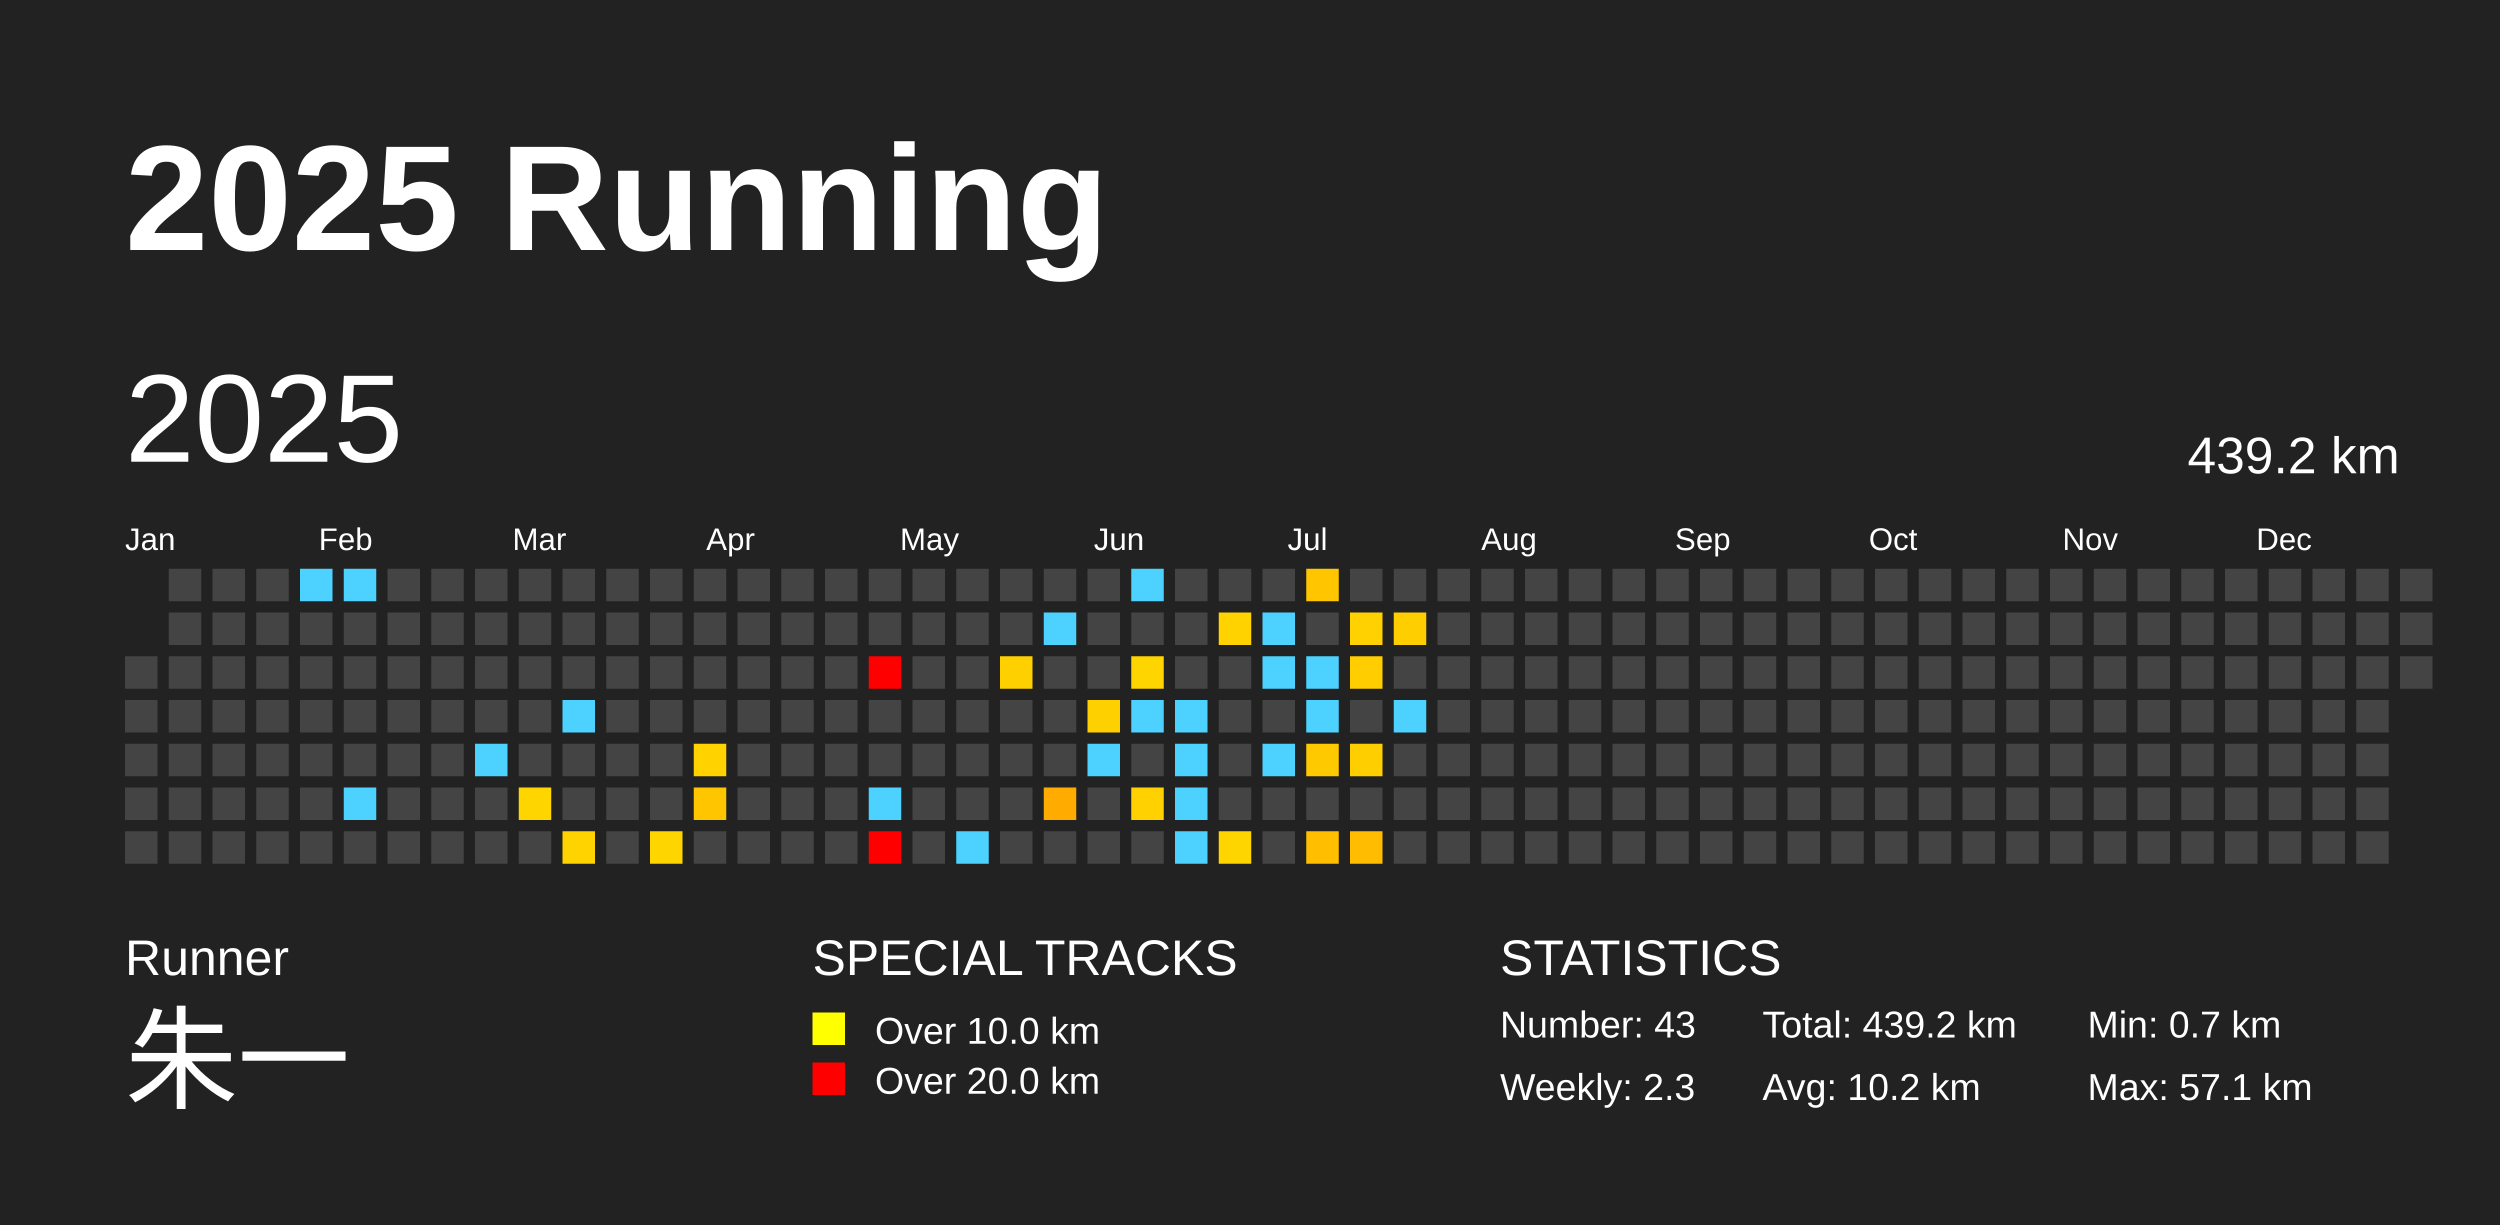
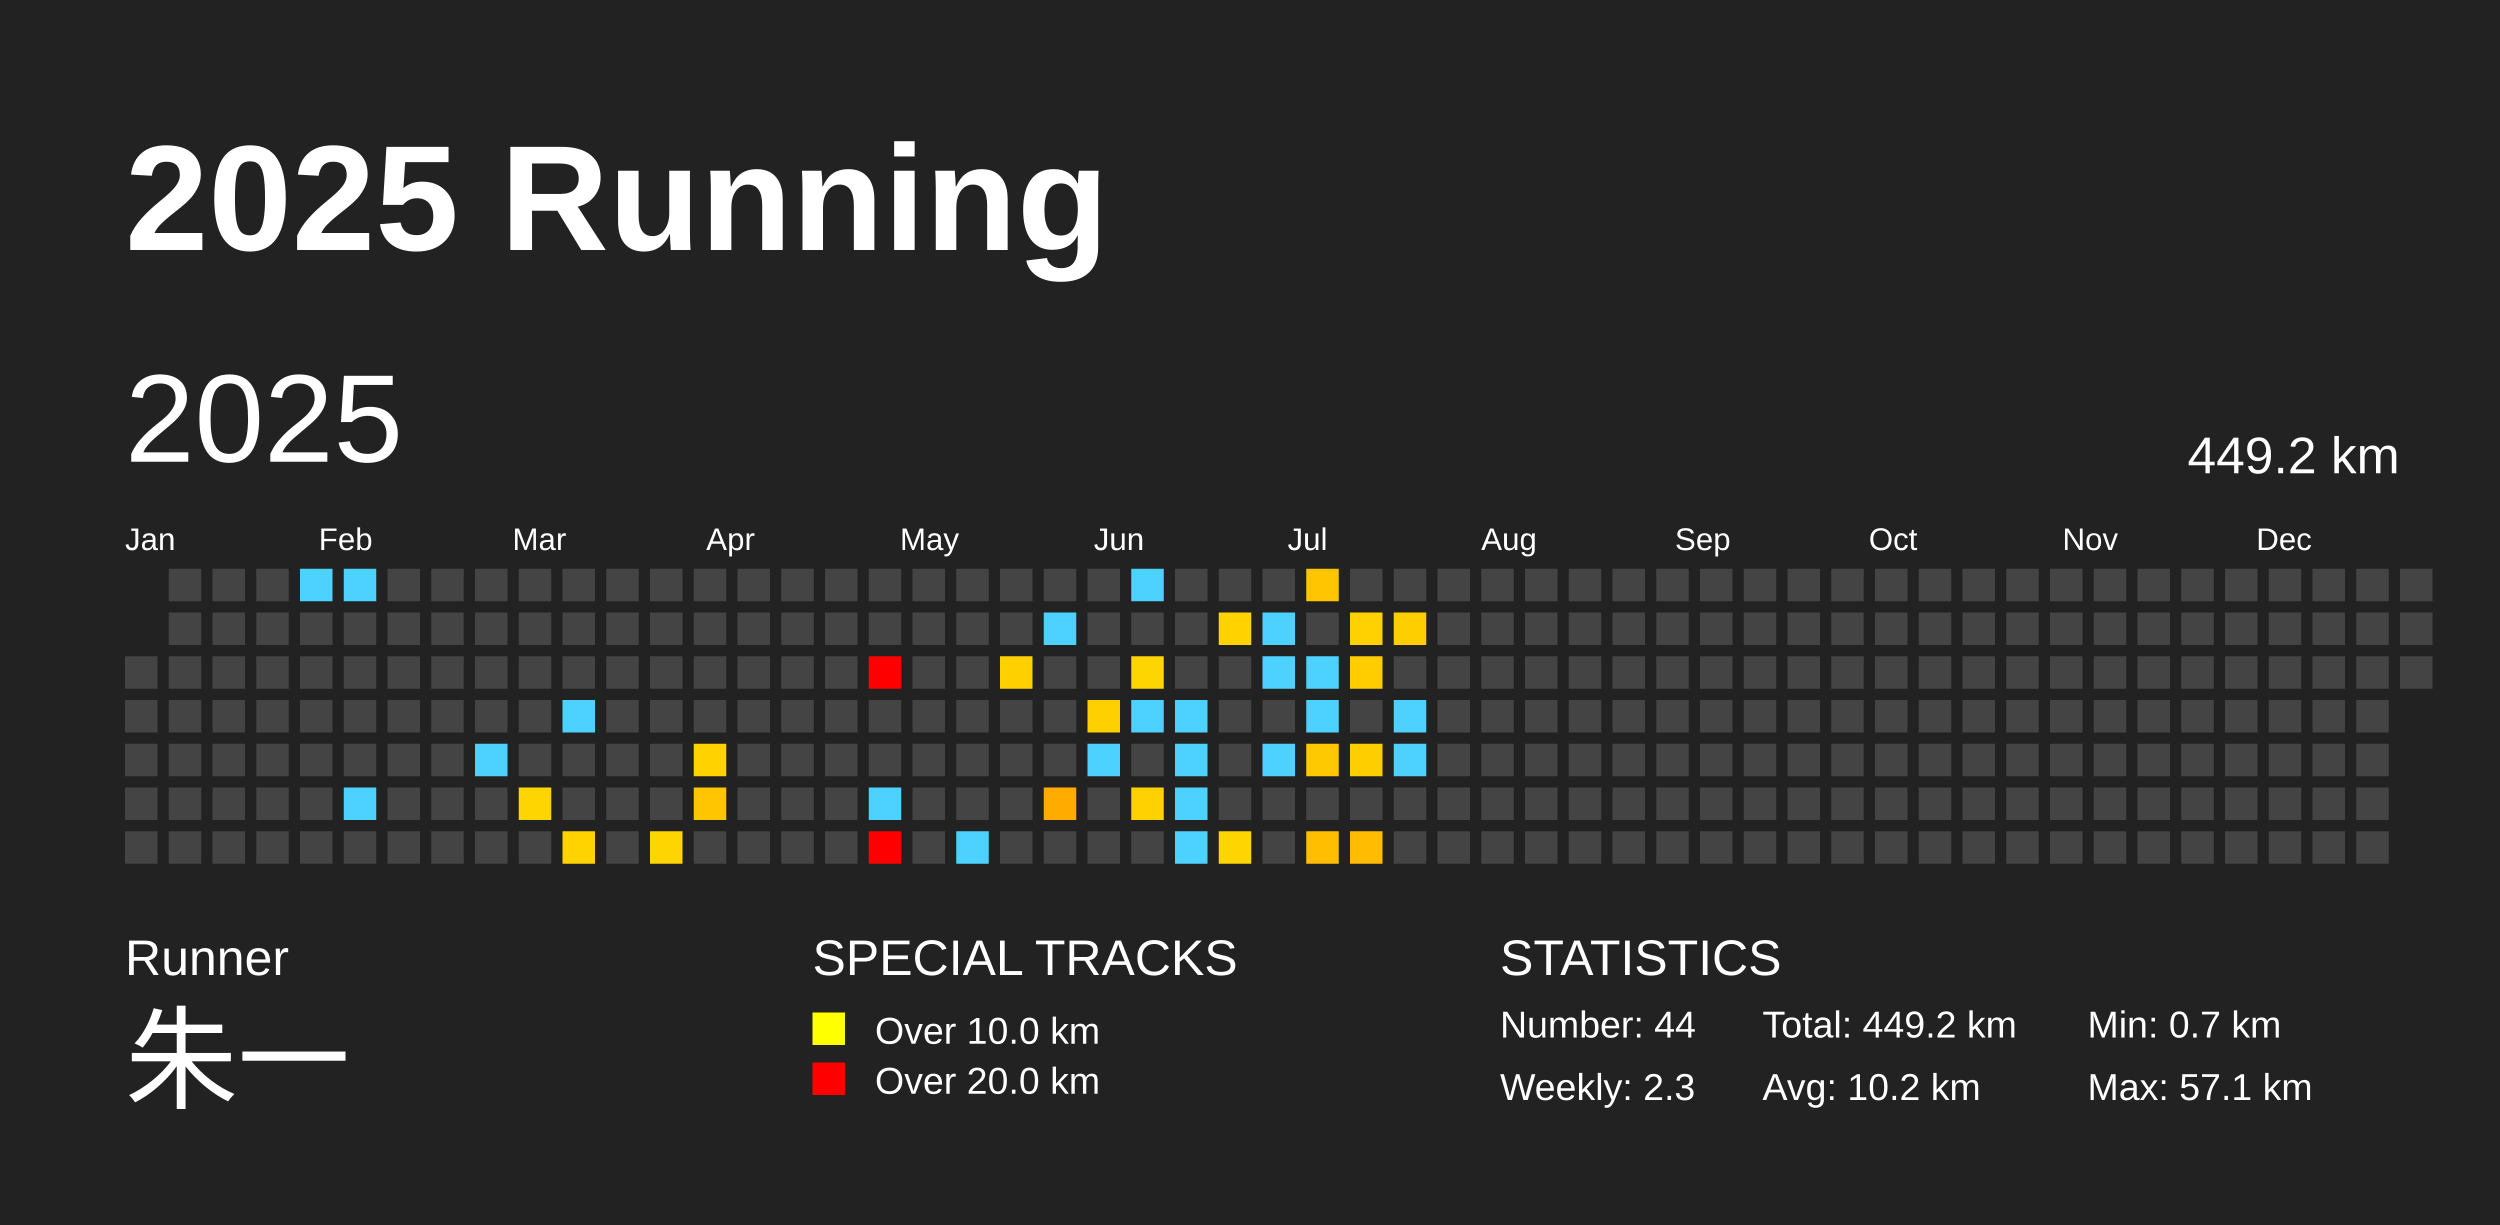
<svg xmlns="http://www.w3.org/2000/svg" baseProfile="full" height="98mm" version="1.1" viewBox="0,0,200,98" width="200mm">
  <defs />
  <rect fill="#222222" height="98" width="200" x="0" y="0" />
  <text fill="#FFFFFF" style="font-size:12px; font-family:Arial; font-weight:bold;" x="10" y="20">2025 Running</text>
  <text fill="#FFFFFF" style="font-size:4px; font-family:Arial" x="10" y="78">Runner</text>
  <text fill="#FFFFFF" style="font-size:9px; font-family:Arial" x="10" y="88">朱一</text>
  <text fill="#FFFFFF" style="font-size:4px; font-family:Arial" x="65" y="78">SPECIAL TRACKS</text>
  <rect fill="yellow" height="2.6" width="2.6" x="65" y="81" />
  <text fill="#FFFFFF" style="font-size:3px; font-family:Arial" x="70" y="83.5">Over 10.0 km</text>
  <rect fill="red" height="2.6" width="2.6" x="65" y="85" />
  <text fill="#FFFFFF" style="font-size:3px; font-family:Arial" x="70" y="87.5">Over 20.0 km</text>
  <text fill="#FFFFFF" style="font-size:4px; font-family:Arial" x="120" y="78">STATISTICS</text>
-   <text fill="#FFFFFF" style="font-size:3px; font-family:Arial" x="120" y="83">Number: 43</text>
+   <text fill="#FFFFFF" style="font-size:3px; font-family:Arial" x="120" y="83">Number: 44</text>
  <text fill="#FFFFFF" style="font-size:3px; font-family:Arial" x="120" y="88">Weekly: 2.3</text>
-   <text fill="#FFFFFF" style="font-size:3px; font-family:Arial" x="141" y="83">Total: 439.2 km</text>
+   <text fill="#FFFFFF" style="font-size:3px; font-family:Arial" x="141" y="83">Total: 449.2 km</text>
  <text fill="#FFFFFF" style="font-size:3px; font-family:Arial" x="141" y="88">Avg: 10.2 km</text>
  <text fill="#FFFFFF" style="font-size:3px; font-family:Arial" x="167" y="83">Min: 0.7 km</text>
  <text fill="#FFFFFF" style="font-size:3px; font-family:Arial" x="167" y="88">Max: 57.1 km</text>
  <text dominant-baseline="hanging" fill="#FFFFFF" style="font-size:10.0px; font-family:Arial;" x="10" y="30">2025</text>
-   <text dominant-baseline="hanging" fill="#FFFFFF" style="font-size:4.125px; font-family:Arial;" x="175" y="35">439.2 km</text>
+   <text dominant-baseline="hanging" fill="#FFFFFF" style="font-size:4.125px; font-family:Arial;" x="175" y="35">449.2 km</text>
  <text fill="#FFFFFF" style="font-size:2.5px; font-family:Arial" x="10.0" y="44">Jan</text>
  <text fill="#FFFFFF" style="font-size:2.5px; font-family:Arial" x="25.5" y="44">Feb</text>
  <text fill="#FFFFFF" style="font-size:2.5px; font-family:Arial" x="41.0" y="44">Mar</text>
  <text fill="#FFFFFF" style="font-size:2.5px; font-family:Arial" x="56.5" y="44">Apr</text>
  <text fill="#FFFFFF" style="font-size:2.5px; font-family:Arial" x="72.0" y="44">May</text>
  <text fill="#FFFFFF" style="font-size:2.5px; font-family:Arial" x="87.5" y="44">Jun</text>
  <text fill="#FFFFFF" style="font-size:2.5px; font-family:Arial" x="103.0" y="44">Jul</text>
  <text fill="#FFFFFF" style="font-size:2.5px; font-family:Arial" x="118.5" y="44">Aug</text>
  <text fill="#FFFFFF" style="font-size:2.5px; font-family:Arial" x="134.0" y="44">Sep</text>
  <text fill="#FFFFFF" style="font-size:2.5px; font-family:Arial" x="149.5" y="44">Oct</text>
  <text fill="#FFFFFF" style="font-size:2.5px; font-family:Arial" x="165.0" y="44">Nov</text>
  <text fill="#FFFFFF" style="font-size:2.5px; font-family:Arial" x="180.5" y="44">Dec</text>
  <rect fill="#444444" height="2.6" width="2.6" x="10.0" y="52.5" />
  <rect fill="#444444" height="2.6" width="2.6" x="10.0" y="56.0" />
  <rect fill="#444444" height="2.6" width="2.6" x="10.0" y="59.5" />
  <rect fill="#444444" height="2.6" width="2.6" x="10.0" y="63.0" />
  <rect fill="#444444" height="2.6" width="2.6" x="10.0" y="66.5" />
  <rect fill="#444444" height="2.6" width="2.6" x="13.5" y="45.5" />
  <rect fill="#444444" height="2.6" width="2.6" x="13.5" y="49.0" />
  <rect fill="#444444" height="2.6" width="2.6" x="13.5" y="52.5" />
  <rect fill="#444444" height="2.6" width="2.6" x="13.5" y="56.0" />
  <rect fill="#444444" height="2.6" width="2.6" x="13.5" y="59.5" />
  <rect fill="#444444" height="2.6" width="2.6" x="13.5" y="63.0" />
  <rect fill="#444444" height="2.6" width="2.6" x="13.5" y="66.5" />
  <rect fill="#444444" height="2.6" width="2.6" x="17.0" y="45.5" />
  <rect fill="#444444" height="2.6" width="2.6" x="17.0" y="49.0" />
  <rect fill="#444444" height="2.6" width="2.6" x="17.0" y="52.5" />
  <rect fill="#444444" height="2.6" width="2.6" x="17.0" y="56.0" />
  <rect fill="#444444" height="2.6" width="2.6" x="17.0" y="59.5" />
  <rect fill="#444444" height="2.6" width="2.6" x="17.0" y="63.0" />
  <rect fill="#444444" height="2.6" width="2.6" x="17.0" y="66.5" />
  <rect fill="#444444" height="2.6" width="2.6" x="20.5" y="45.5" />
  <rect fill="#444444" height="2.6" width="2.6" x="20.5" y="49.0" />
  <rect fill="#444444" height="2.6" width="2.6" x="20.5" y="52.5" />
  <rect fill="#444444" height="2.6" width="2.6" x="20.5" y="56.0" />
  <rect fill="#444444" height="2.6" width="2.6" x="20.5" y="59.5" />
  <rect fill="#444444" height="2.6" width="2.6" x="20.5" y="63.0" />
  <rect fill="#444444" height="2.6" width="2.6" x="20.5" y="66.5" />
  <rect fill="#4dd2ff" height="2.6" width="2.6" x="24.0" y="45.5" />
  <rect fill="#444444" height="2.6" width="2.6" x="24.0" y="49.0" />
  <rect fill="#444444" height="2.6" width="2.6" x="24.0" y="52.5" />
  <rect fill="#444444" height="2.6" width="2.6" x="24.0" y="56.0" />
  <rect fill="#444444" height="2.6" width="2.6" x="24.0" y="59.5" />
  <rect fill="#444444" height="2.6" width="2.6" x="24.0" y="63.0" />
  <rect fill="#444444" height="2.6" width="2.6" x="24.0" y="66.5" />
  <rect fill="#4dd2ff" height="2.6" width="2.6" x="27.5" y="45.5" />
  <rect fill="#444444" height="2.6" width="2.6" x="27.5" y="49.0" />
  <rect fill="#444444" height="2.6" width="2.6" x="27.5" y="52.5" />
  <rect fill="#444444" height="2.6" width="2.6" x="27.5" y="56.0" />
  <rect fill="#444444" height="2.6" width="2.6" x="27.5" y="59.5" />
  <rect fill="#4dd2ff" height="2.6" width="2.6" x="27.5" y="63.0" />
  <rect fill="#444444" height="2.6" width="2.6" x="27.5" y="66.5" />
  <rect fill="#444444" height="2.6" width="2.6" x="31.0" y="45.5" />
  <rect fill="#444444" height="2.6" width="2.6" x="31.0" y="49.0" />
  <rect fill="#444444" height="2.6" width="2.6" x="31.0" y="52.5" />
  <rect fill="#444444" height="2.6" width="2.6" x="31.0" y="56.0" />
  <rect fill="#444444" height="2.6" width="2.6" x="31.0" y="59.5" />
  <rect fill="#444444" height="2.6" width="2.6" x="31.0" y="63.0" />
  <rect fill="#444444" height="2.6" width="2.6" x="31.0" y="66.5" />
  <rect fill="#444444" height="2.6" width="2.6" x="34.5" y="45.5" />
  <rect fill="#444444" height="2.6" width="2.6" x="34.5" y="49.0" />
  <rect fill="#444444" height="2.6" width="2.6" x="34.5" y="52.5" />
  <rect fill="#444444" height="2.6" width="2.6" x="34.5" y="56.0" />
  <rect fill="#444444" height="2.6" width="2.6" x="34.5" y="59.5" />
  <rect fill="#444444" height="2.6" width="2.6" x="34.5" y="63.0" />
  <rect fill="#444444" height="2.6" width="2.6" x="34.5" y="66.5" />
  <rect fill="#444444" height="2.6" width="2.6" x="38.0" y="45.5" />
  <rect fill="#444444" height="2.6" width="2.6" x="38.0" y="49.0" />
  <rect fill="#444444" height="2.6" width="2.6" x="38.0" y="52.5" />
  <rect fill="#444444" height="2.6" width="2.6" x="38.0" y="56.0" />
  <rect fill="#4dd2ff" height="2.6" width="2.6" x="38.0" y="59.5" />
  <rect fill="#444444" height="2.6" width="2.6" x="38.0" y="63.0" />
  <rect fill="#444444" height="2.6" width="2.6" x="38.0" y="66.5" />
  <rect fill="#444444" height="2.6" width="2.6" x="41.5" y="45.5" />
  <rect fill="#444444" height="2.6" width="2.6" x="41.5" y="49.0" />
  <rect fill="#444444" height="2.6" width="2.6" x="41.5" y="52.5" />
  <rect fill="#444444" height="2.6" width="2.6" x="41.5" y="56.0" />
  <rect fill="#444444" height="2.6" width="2.6" x="41.5" y="59.5" />
  <rect fill="#ffd500" height="2.6" width="2.6" x="41.5" y="63.0" />
  <rect fill="#444444" height="2.6" width="2.6" x="41.5" y="66.5" />
  <rect fill="#444444" height="2.6" width="2.6" x="45.0" y="45.5" />
  <rect fill="#444444" height="2.6" width="2.6" x="45.0" y="49.0" />
  <rect fill="#444444" height="2.6" width="2.6" x="45.0" y="52.5" />
  <rect fill="#4dd2ff" height="2.6" width="2.6" x="45.0" y="56.0" />
  <rect fill="#444444" height="2.6" width="2.6" x="45.0" y="59.5" />
  <rect fill="#444444" height="2.6" width="2.6" x="45.0" y="63.0" />
  <rect fill="#ffd300" height="2.6" width="2.6" x="45.0" y="66.5" />
  <rect fill="#444444" height="2.6" width="2.6" x="48.5" y="45.5" />
  <rect fill="#444444" height="2.6" width="2.6" x="48.5" y="49.0" />
  <rect fill="#444444" height="2.6" width="2.6" x="48.5" y="52.5" />
  <rect fill="#444444" height="2.6" width="2.6" x="48.5" y="56.0" />
  <rect fill="#444444" height="2.6" width="2.6" x="48.5" y="59.5" />
  <rect fill="#444444" height="2.6" width="2.6" x="48.5" y="63.0" />
  <rect fill="#444444" height="2.6" width="2.6" x="48.5" y="66.5" />
  <rect fill="#444444" height="2.6" width="2.6" x="52.0" y="45.5" />
  <rect fill="#444444" height="2.6" width="2.6" x="52.0" y="49.0" />
  <rect fill="#444444" height="2.6" width="2.6" x="52.0" y="52.5" />
  <rect fill="#444444" height="2.6" width="2.6" x="52.0" y="56.0" />
  <rect fill="#444444" height="2.6" width="2.6" x="52.0" y="59.5" />
  <rect fill="#444444" height="2.6" width="2.6" x="52.0" y="63.0" />
  <rect fill="#ffd500" height="2.6" width="2.6" x="52.0" y="66.5" />
  <rect fill="#444444" height="2.6" width="2.6" x="55.5" y="45.5" />
  <rect fill="#444444" height="2.6" width="2.6" x="55.5" y="49.0" />
  <rect fill="#444444" height="2.6" width="2.6" x="55.5" y="52.5" />
  <rect fill="#444444" height="2.6" width="2.6" x="55.5" y="56.0" />
  <rect fill="#ffd200" height="2.6" width="2.6" x="55.5" y="59.5" />
  <rect fill="#ffc600" height="2.6" width="2.6" x="55.5" y="63.0" />
  <rect fill="#444444" height="2.6" width="2.6" x="55.5" y="66.5" />
  <rect fill="#444444" height="2.6" width="2.6" x="59.0" y="45.5" />
  <rect fill="#444444" height="2.6" width="2.6" x="59.0" y="49.0" />
  <rect fill="#444444" height="2.6" width="2.6" x="59.0" y="52.5" />
  <rect fill="#444444" height="2.6" width="2.6" x="59.0" y="56.0" />
  <rect fill="#444444" height="2.6" width="2.6" x="59.0" y="59.5" />
  <rect fill="#444444" height="2.6" width="2.6" x="59.0" y="63.0" />
  <rect fill="#444444" height="2.6" width="2.6" x="59.0" y="66.5" />
  <rect fill="#444444" height="2.6" width="2.6" x="62.5" y="45.5" />
  <rect fill="#444444" height="2.6" width="2.6" x="62.5" y="49.0" />
  <rect fill="#444444" height="2.6" width="2.6" x="62.5" y="52.5" />
  <rect fill="#444444" height="2.6" width="2.6" x="62.5" y="56.0" />
  <rect fill="#444444" height="2.6" width="2.6" x="62.5" y="59.5" />
  <rect fill="#444444" height="2.6" width="2.6" x="62.5" y="63.0" />
  <rect fill="#444444" height="2.6" width="2.6" x="62.5" y="66.5" />
  <rect fill="#444444" height="2.6" width="2.6" x="66.0" y="45.5" />
  <rect fill="#444444" height="2.6" width="2.6" x="66.0" y="49.0" />
  <rect fill="#444444" height="2.6" width="2.6" x="66.0" y="52.5" />
  <rect fill="#444444" height="2.6" width="2.6" x="66.0" y="56.0" />
  <rect fill="#444444" height="2.6" width="2.6" x="66.0" y="59.5" />
  <rect fill="#444444" height="2.6" width="2.6" x="66.0" y="63.0" />
  <rect fill="#444444" height="2.6" width="2.6" x="66.0" y="66.5" />
  <rect fill="#444444" height="2.6" width="2.6" x="69.5" y="45.5" />
  <rect fill="#444444" height="2.6" width="2.6" x="69.5" y="49.0" />
  <rect fill="red" height="2.6" width="2.6" x="69.5" y="52.5" />
  <rect fill="#444444" height="2.6" width="2.6" x="69.5" y="56.0" />
  <rect fill="#444444" height="2.6" width="2.6" x="69.5" y="59.5" />
  <rect fill="#4dd2ff" height="2.6" width="2.6" x="69.5" y="63.0" />
  <rect fill="red" height="2.6" width="2.6" x="69.5" y="66.5" />
  <rect fill="#444444" height="2.6" width="2.6" x="73.0" y="45.5" />
  <rect fill="#444444" height="2.6" width="2.6" x="73.0" y="49.0" />
  <rect fill="#444444" height="2.6" width="2.6" x="73.0" y="52.5" />
  <rect fill="#444444" height="2.6" width="2.6" x="73.0" y="56.0" />
  <rect fill="#444444" height="2.6" width="2.6" x="73.0" y="59.5" />
  <rect fill="#444444" height="2.6" width="2.6" x="73.0" y="63.0" />
  <rect fill="#444444" height="2.6" width="2.6" x="73.0" y="66.5" />
  <rect fill="#444444" height="2.6" width="2.6" x="76.5" y="45.5" />
  <rect fill="#444444" height="2.6" width="2.6" x="76.5" y="49.0" />
  <rect fill="#444444" height="2.6" width="2.6" x="76.5" y="52.5" />
  <rect fill="#444444" height="2.6" width="2.6" x="76.5" y="56.0" />
  <rect fill="#444444" height="2.6" width="2.6" x="76.5" y="59.5" />
  <rect fill="#444444" height="2.6" width="2.6" x="76.5" y="63.0" />
  <rect fill="#4dd2ff" height="2.6" width="2.6" x="76.5" y="66.5" />
  <rect fill="#444444" height="2.6" width="2.6" x="80.0" y="45.5" />
  <rect fill="#444444" height="2.6" width="2.6" x="80.0" y="49.0" />
  <rect fill="#ffd000" height="2.6" width="2.6" x="80.0" y="52.5" />
  <rect fill="#444444" height="2.6" width="2.6" x="80.0" y="56.0" />
  <rect fill="#444444" height="2.6" width="2.6" x="80.0" y="59.5" />
  <rect fill="#444444" height="2.6" width="2.6" x="80.0" y="63.0" />
  <rect fill="#444444" height="2.6" width="2.6" x="80.0" y="66.5" />
  <rect fill="#444444" height="2.6" width="2.6" x="83.5" y="45.5" />
  <rect fill="#4dd2ff" height="2.6" width="2.6" x="83.5" y="49.0" />
  <rect fill="#444444" height="2.6" width="2.6" x="83.5" y="52.5" />
  <rect fill="#444444" height="2.6" width="2.6" x="83.5" y="56.0" />
  <rect fill="#444444" height="2.6" width="2.6" x="83.5" y="59.5" />
  <rect fill="#ffab00" height="2.6" width="2.6" x="83.5" y="63.0" />
  <rect fill="#444444" height="2.6" width="2.6" x="83.5" y="66.5" />
  <rect fill="#444444" height="2.6" width="2.6" x="87.0" y="45.5" />
  <rect fill="#444444" height="2.6" width="2.6" x="87.0" y="49.0" />
  <rect fill="#444444" height="2.6" width="2.6" x="87.0" y="52.5" />
  <rect fill="#ffd000" height="2.6" width="2.6" x="87.0" y="56.0" />
  <rect fill="#4dd2ff" height="2.6" width="2.6" x="87.0" y="59.5" />
  <rect fill="#444444" height="2.6" width="2.6" x="87.0" y="63.0" />
  <rect fill="#444444" height="2.6" width="2.6" x="87.0" y="66.5" />
  <rect fill="#4dd2ff" height="2.6" width="2.6" x="90.5" y="45.5" />
  <rect fill="#444444" height="2.6" width="2.6" x="90.5" y="49.0" />
  <rect fill="#ffd500" height="2.6" width="2.6" x="90.5" y="52.5" />
  <rect fill="#4dd2ff" height="2.6" width="2.6" x="90.5" y="56.0" />
  <rect fill="#444444" height="2.6" width="2.6" x="90.5" y="59.5" />
  <rect fill="#ffd100" height="2.6" width="2.6" x="90.5" y="63.0" />
  <rect fill="#444444" height="2.6" width="2.6" x="90.5" y="66.5" />
  <rect fill="#444444" height="2.6" width="2.6" x="94.0" y="45.5" />
  <rect fill="#444444" height="2.6" width="2.6" x="94.0" y="49.0" />
  <rect fill="#444444" height="2.6" width="2.6" x="94.0" y="52.5" />
  <rect fill="#4dd2ff" height="2.6" width="2.6" x="94.0" y="56.0" />
  <rect fill="#4dd2ff" height="2.6" width="2.6" x="94.0" y="59.5" />
  <rect fill="#4dd2ff" height="2.6" width="2.6" x="94.0" y="63.0" />
  <rect fill="#4dd2ff" height="2.6" width="2.6" x="94.0" y="66.5" />
  <rect fill="#444444" height="2.6" width="2.6" x="97.5" y="45.5" />
  <rect fill="#ffd200" height="2.6" width="2.6" x="97.5" y="49.0" />
  <rect fill="#444444" height="2.6" width="2.6" x="97.5" y="52.5" />
  <rect fill="#444444" height="2.6" width="2.6" x="97.5" y="56.0" />
  <rect fill="#444444" height="2.6" width="2.6" x="97.5" y="59.5" />
  <rect fill="#444444" height="2.6" width="2.6" x="97.5" y="63.0" />
  <rect fill="#ffd500" height="2.6" width="2.6" x="97.5" y="66.5" />
  <rect fill="#444444" height="2.6" width="2.6" x="101.0" y="45.5" />
  <rect fill="#4dd2ff" height="2.6" width="2.6" x="101.0" y="49.0" />
  <rect fill="#4dd2ff" height="2.6" width="2.6" x="101.0" y="52.5" />
  <rect fill="#444444" height="2.6" width="2.6" x="101.0" y="56.0" />
  <rect fill="#4dd2ff" height="2.6" width="2.6" x="101.0" y="59.5" />
  <rect fill="#444444" height="2.6" width="2.6" x="101.0" y="63.0" />
  <rect fill="#444444" height="2.6" width="2.6" x="101.0" y="66.5" />
  <rect fill="#ffc600" height="2.6" width="2.6" x="104.5" y="45.5" />
  <rect fill="#444444" height="2.6" width="2.6" x="104.5" y="49.0" />
  <rect fill="#4dd2ff" height="2.6" width="2.6" x="104.5" y="52.5" />
  <rect fill="#4dd2ff" height="2.6" width="2.6" x="104.5" y="56.0" />
  <rect fill="#ffc900" height="2.6" width="2.6" x="104.5" y="59.5" />
  <rect fill="#444444" height="2.6" width="2.6" x="104.5" y="63.0" />
  <rect fill="#ffbf00" height="2.6" width="2.6" x="104.5" y="66.5" />
  <rect fill="#444444" height="2.6" width="2.6" x="108.0" y="45.5" />
  <rect fill="#ffd100" height="2.6" width="2.6" x="108.0" y="49.0" />
  <rect fill="#ffcd00" height="2.6" width="2.6" x="108.0" y="52.5" />
  <rect fill="#444444" height="2.6" width="2.6" x="108.0" y="56.0" />
  <rect fill="#ffce00" height="2.6" width="2.6" x="108.0" y="59.5" />
  <rect fill="#444444" height="2.6" width="2.6" x="108.0" y="63.0" />
  <rect fill="#ffbc00" height="2.6" width="2.6" x="108.0" y="66.5" />
  <rect fill="#444444" height="2.6" width="2.6" x="111.5" y="45.5" />
  <rect fill="#ffce00" height="2.6" width="2.6" x="111.5" y="49.0" />
  <rect fill="#444444" height="2.6" width="2.6" x="111.5" y="52.5" />
  <rect fill="#4dd2ff" height="2.6" width="2.6" x="111.5" y="56.0" />
-   <rect fill="#444444" height="2.6" width="2.6" x="111.5" y="59.5" />
+   <rect fill="#4dd2ff" height="2.6" width="2.6" x="111.5" y="59.5" />
  <rect fill="#444444" height="2.6" width="2.6" x="111.5" y="63.0" />
  <rect fill="#444444" height="2.6" width="2.6" x="111.5" y="66.5" />
  <rect fill="#444444" height="2.6" width="2.6" x="115.0" y="45.5" />
  <rect fill="#444444" height="2.6" width="2.6" x="115.0" y="49.0" />
  <rect fill="#444444" height="2.6" width="2.6" x="115.0" y="52.5" />
  <rect fill="#444444" height="2.6" width="2.6" x="115.0" y="56.0" />
  <rect fill="#444444" height="2.6" width="2.6" x="115.0" y="59.5" />
  <rect fill="#444444" height="2.6" width="2.6" x="115.0" y="63.0" />
  <rect fill="#444444" height="2.6" width="2.6" x="115.0" y="66.5" />
  <rect fill="#444444" height="2.6" width="2.6" x="118.5" y="45.5" />
  <rect fill="#444444" height="2.6" width="2.6" x="118.5" y="49.0" />
  <rect fill="#444444" height="2.6" width="2.6" x="118.5" y="52.5" />
  <rect fill="#444444" height="2.6" width="2.6" x="118.5" y="56.0" />
  <rect fill="#444444" height="2.6" width="2.6" x="118.5" y="59.5" />
  <rect fill="#444444" height="2.6" width="2.6" x="118.5" y="63.0" />
  <rect fill="#444444" height="2.6" width="2.6" x="118.5" y="66.5" />
  <rect fill="#444444" height="2.6" width="2.6" x="122.0" y="45.5" />
  <rect fill="#444444" height="2.6" width="2.6" x="122.0" y="49.0" />
  <rect fill="#444444" height="2.6" width="2.6" x="122.0" y="52.5" />
  <rect fill="#444444" height="2.6" width="2.6" x="122.0" y="56.0" />
  <rect fill="#444444" height="2.6" width="2.6" x="122.0" y="59.5" />
  <rect fill="#444444" height="2.6" width="2.6" x="122.0" y="63.0" />
  <rect fill="#444444" height="2.6" width="2.6" x="122.0" y="66.5" />
  <rect fill="#444444" height="2.6" width="2.6" x="125.5" y="45.5" />
  <rect fill="#444444" height="2.6" width="2.6" x="125.5" y="49.0" />
  <rect fill="#444444" height="2.6" width="2.6" x="125.5" y="52.5" />
  <rect fill="#444444" height="2.6" width="2.6" x="125.5" y="56.0" />
  <rect fill="#444444" height="2.6" width="2.6" x="125.5" y="59.5" />
  <rect fill="#444444" height="2.6" width="2.6" x="125.5" y="63.0" />
  <rect fill="#444444" height="2.6" width="2.6" x="125.5" y="66.5" />
  <rect fill="#444444" height="2.6" width="2.6" x="129.0" y="45.5" />
  <rect fill="#444444" height="2.6" width="2.6" x="129.0" y="49.0" />
  <rect fill="#444444" height="2.6" width="2.6" x="129.0" y="52.5" />
  <rect fill="#444444" height="2.6" width="2.6" x="129.0" y="56.0" />
  <rect fill="#444444" height="2.6" width="2.6" x="129.0" y="59.5" />
  <rect fill="#444444" height="2.6" width="2.6" x="129.0" y="63.0" />
  <rect fill="#444444" height="2.6" width="2.6" x="129.0" y="66.5" />
  <rect fill="#444444" height="2.6" width="2.6" x="132.5" y="45.5" />
  <rect fill="#444444" height="2.6" width="2.6" x="132.5" y="49.0" />
  <rect fill="#444444" height="2.6" width="2.6" x="132.5" y="52.5" />
  <rect fill="#444444" height="2.6" width="2.6" x="132.5" y="56.0" />
  <rect fill="#444444" height="2.6" width="2.6" x="132.5" y="59.5" />
  <rect fill="#444444" height="2.6" width="2.6" x="132.5" y="63.0" />
  <rect fill="#444444" height="2.6" width="2.6" x="132.5" y="66.5" />
  <rect fill="#444444" height="2.6" width="2.6" x="136.0" y="45.5" />
  <rect fill="#444444" height="2.6" width="2.6" x="136.0" y="49.0" />
  <rect fill="#444444" height="2.6" width="2.6" x="136.0" y="52.5" />
  <rect fill="#444444" height="2.6" width="2.6" x="136.0" y="56.0" />
  <rect fill="#444444" height="2.6" width="2.6" x="136.0" y="59.5" />
  <rect fill="#444444" height="2.6" width="2.6" x="136.0" y="63.0" />
  <rect fill="#444444" height="2.6" width="2.6" x="136.0" y="66.5" />
  <rect fill="#444444" height="2.6" width="2.6" x="139.5" y="45.5" />
  <rect fill="#444444" height="2.6" width="2.6" x="139.5" y="49.0" />
  <rect fill="#444444" height="2.6" width="2.6" x="139.5" y="52.5" />
  <rect fill="#444444" height="2.6" width="2.6" x="139.5" y="56.0" />
  <rect fill="#444444" height="2.6" width="2.6" x="139.5" y="59.5" />
  <rect fill="#444444" height="2.6" width="2.6" x="139.5" y="63.0" />
  <rect fill="#444444" height="2.6" width="2.6" x="139.5" y="66.5" />
  <rect fill="#444444" height="2.6" width="2.6" x="143.0" y="45.5" />
  <rect fill="#444444" height="2.6" width="2.6" x="143.0" y="49.0" />
  <rect fill="#444444" height="2.6" width="2.6" x="143.0" y="52.5" />
  <rect fill="#444444" height="2.6" width="2.6" x="143.0" y="56.0" />
  <rect fill="#444444" height="2.6" width="2.6" x="143.0" y="59.5" />
  <rect fill="#444444" height="2.6" width="2.6" x="143.0" y="63.0" />
  <rect fill="#444444" height="2.6" width="2.6" x="143.0" y="66.5" />
  <rect fill="#444444" height="2.6" width="2.6" x="146.5" y="45.5" />
  <rect fill="#444444" height="2.6" width="2.6" x="146.5" y="49.0" />
  <rect fill="#444444" height="2.6" width="2.6" x="146.5" y="52.5" />
  <rect fill="#444444" height="2.6" width="2.6" x="146.5" y="56.0" />
  <rect fill="#444444" height="2.6" width="2.6" x="146.5" y="59.5" />
  <rect fill="#444444" height="2.6" width="2.6" x="146.5" y="63.0" />
  <rect fill="#444444" height="2.6" width="2.6" x="146.5" y="66.5" />
  <rect fill="#444444" height="2.6" width="2.6" x="150.0" y="45.5" />
  <rect fill="#444444" height="2.6" width="2.6" x="150.0" y="49.0" />
  <rect fill="#444444" height="2.6" width="2.6" x="150.0" y="52.5" />
  <rect fill="#444444" height="2.6" width="2.6" x="150.0" y="56.0" />
  <rect fill="#444444" height="2.6" width="2.6" x="150.0" y="59.5" />
  <rect fill="#444444" height="2.6" width="2.6" x="150.0" y="63.0" />
  <rect fill="#444444" height="2.6" width="2.6" x="150.0" y="66.5" />
  <rect fill="#444444" height="2.6" width="2.6" x="153.5" y="45.5" />
  <rect fill="#444444" height="2.6" width="2.6" x="153.5" y="49.0" />
  <rect fill="#444444" height="2.6" width="2.6" x="153.5" y="52.5" />
  <rect fill="#444444" height="2.6" width="2.6" x="153.5" y="56.0" />
  <rect fill="#444444" height="2.6" width="2.6" x="153.5" y="59.5" />
  <rect fill="#444444" height="2.6" width="2.6" x="153.5" y="63.0" />
  <rect fill="#444444" height="2.6" width="2.6" x="153.5" y="66.5" />
  <rect fill="#444444" height="2.6" width="2.6" x="157.0" y="45.5" />
  <rect fill="#444444" height="2.6" width="2.6" x="157.0" y="49.0" />
  <rect fill="#444444" height="2.6" width="2.6" x="157.0" y="52.5" />
  <rect fill="#444444" height="2.6" width="2.6" x="157.0" y="56.0" />
  <rect fill="#444444" height="2.6" width="2.6" x="157.0" y="59.5" />
  <rect fill="#444444" height="2.6" width="2.6" x="157.0" y="63.0" />
  <rect fill="#444444" height="2.6" width="2.6" x="157.0" y="66.5" />
  <rect fill="#444444" height="2.6" width="2.6" x="160.5" y="45.5" />
  <rect fill="#444444" height="2.6" width="2.6" x="160.5" y="49.0" />
  <rect fill="#444444" height="2.6" width="2.6" x="160.5" y="52.5" />
  <rect fill="#444444" height="2.6" width="2.6" x="160.5" y="56.0" />
  <rect fill="#444444" height="2.6" width="2.6" x="160.5" y="59.5" />
  <rect fill="#444444" height="2.6" width="2.6" x="160.5" y="63.0" />
  <rect fill="#444444" height="2.6" width="2.6" x="160.5" y="66.5" />
  <rect fill="#444444" height="2.6" width="2.6" x="164.0" y="45.5" />
  <rect fill="#444444" height="2.6" width="2.6" x="164.0" y="49.0" />
  <rect fill="#444444" height="2.6" width="2.6" x="164.0" y="52.5" />
  <rect fill="#444444" height="2.6" width="2.6" x="164.0" y="56.0" />
  <rect fill="#444444" height="2.6" width="2.6" x="164.0" y="59.5" />
  <rect fill="#444444" height="2.6" width="2.6" x="164.0" y="63.0" />
  <rect fill="#444444" height="2.6" width="2.6" x="164.0" y="66.5" />
  <rect fill="#444444" height="2.6" width="2.6" x="167.5" y="45.5" />
  <rect fill="#444444" height="2.6" width="2.6" x="167.5" y="49.0" />
  <rect fill="#444444" height="2.6" width="2.6" x="167.5" y="52.5" />
  <rect fill="#444444" height="2.6" width="2.6" x="167.5" y="56.0" />
  <rect fill="#444444" height="2.6" width="2.6" x="167.5" y="59.5" />
  <rect fill="#444444" height="2.6" width="2.6" x="167.5" y="63.0" />
  <rect fill="#444444" height="2.6" width="2.6" x="167.5" y="66.5" />
  <rect fill="#444444" height="2.6" width="2.6" x="171.0" y="45.5" />
  <rect fill="#444444" height="2.6" width="2.6" x="171.0" y="49.0" />
  <rect fill="#444444" height="2.6" width="2.6" x="171.0" y="52.5" />
  <rect fill="#444444" height="2.6" width="2.6" x="171.0" y="56.0" />
  <rect fill="#444444" height="2.6" width="2.6" x="171.0" y="59.5" />
  <rect fill="#444444" height="2.6" width="2.6" x="171.0" y="63.0" />
  <rect fill="#444444" height="2.6" width="2.6" x="171.0" y="66.5" />
  <rect fill="#444444" height="2.6" width="2.6" x="174.5" y="45.5" />
  <rect fill="#444444" height="2.6" width="2.6" x="174.5" y="49.0" />
  <rect fill="#444444" height="2.6" width="2.6" x="174.5" y="52.5" />
  <rect fill="#444444" height="2.6" width="2.6" x="174.5" y="56.0" />
  <rect fill="#444444" height="2.6" width="2.6" x="174.5" y="59.5" />
  <rect fill="#444444" height="2.6" width="2.6" x="174.5" y="63.0" />
  <rect fill="#444444" height="2.6" width="2.6" x="174.5" y="66.5" />
  <rect fill="#444444" height="2.6" width="2.6" x="178.0" y="45.5" />
  <rect fill="#444444" height="2.6" width="2.6" x="178.0" y="49.0" />
  <rect fill="#444444" height="2.6" width="2.6" x="178.0" y="52.5" />
  <rect fill="#444444" height="2.6" width="2.6" x="178.0" y="56.0" />
  <rect fill="#444444" height="2.6" width="2.6" x="178.0" y="59.5" />
  <rect fill="#444444" height="2.6" width="2.6" x="178.0" y="63.0" />
  <rect fill="#444444" height="2.6" width="2.6" x="178.0" y="66.5" />
  <rect fill="#444444" height="2.6" width="2.6" x="181.5" y="45.5" />
  <rect fill="#444444" height="2.6" width="2.6" x="181.5" y="49.0" />
  <rect fill="#444444" height="2.6" width="2.6" x="181.5" y="52.5" />
  <rect fill="#444444" height="2.6" width="2.6" x="181.5" y="56.0" />
  <rect fill="#444444" height="2.6" width="2.6" x="181.5" y="59.5" />
  <rect fill="#444444" height="2.6" width="2.6" x="181.5" y="63.0" />
  <rect fill="#444444" height="2.6" width="2.6" x="181.5" y="66.5" />
  <rect fill="#444444" height="2.6" width="2.6" x="185.0" y="45.5" />
  <rect fill="#444444" height="2.6" width="2.6" x="185.0" y="49.0" />
  <rect fill="#444444" height="2.6" width="2.6" x="185.0" y="52.5" />
  <rect fill="#444444" height="2.6" width="2.6" x="185.0" y="56.0" />
  <rect fill="#444444" height="2.6" width="2.6" x="185.0" y="59.5" />
  <rect fill="#444444" height="2.6" width="2.6" x="185.0" y="63.0" />
  <rect fill="#444444" height="2.6" width="2.6" x="185.0" y="66.5" />
  <rect fill="#444444" height="2.6" width="2.6" x="188.5" y="45.5" />
  <rect fill="#444444" height="2.6" width="2.6" x="188.5" y="49.0" />
  <rect fill="#444444" height="2.6" width="2.6" x="188.5" y="52.5" />
  <rect fill="#444444" height="2.6" width="2.6" x="188.5" y="56.0" />
  <rect fill="#444444" height="2.6" width="2.6" x="188.5" y="59.5" />
  <rect fill="#444444" height="2.6" width="2.6" x="188.5" y="63.0" />
  <rect fill="#444444" height="2.6" width="2.6" x="188.5" y="66.5" />
  <rect fill="#444444" height="2.6" width="2.6" x="192.0" y="45.5" />
  <rect fill="#444444" height="2.6" width="2.6" x="192.0" y="49.0" />
  <rect fill="#444444" height="2.6" width="2.6" x="192.0" y="52.5" />
</svg>
